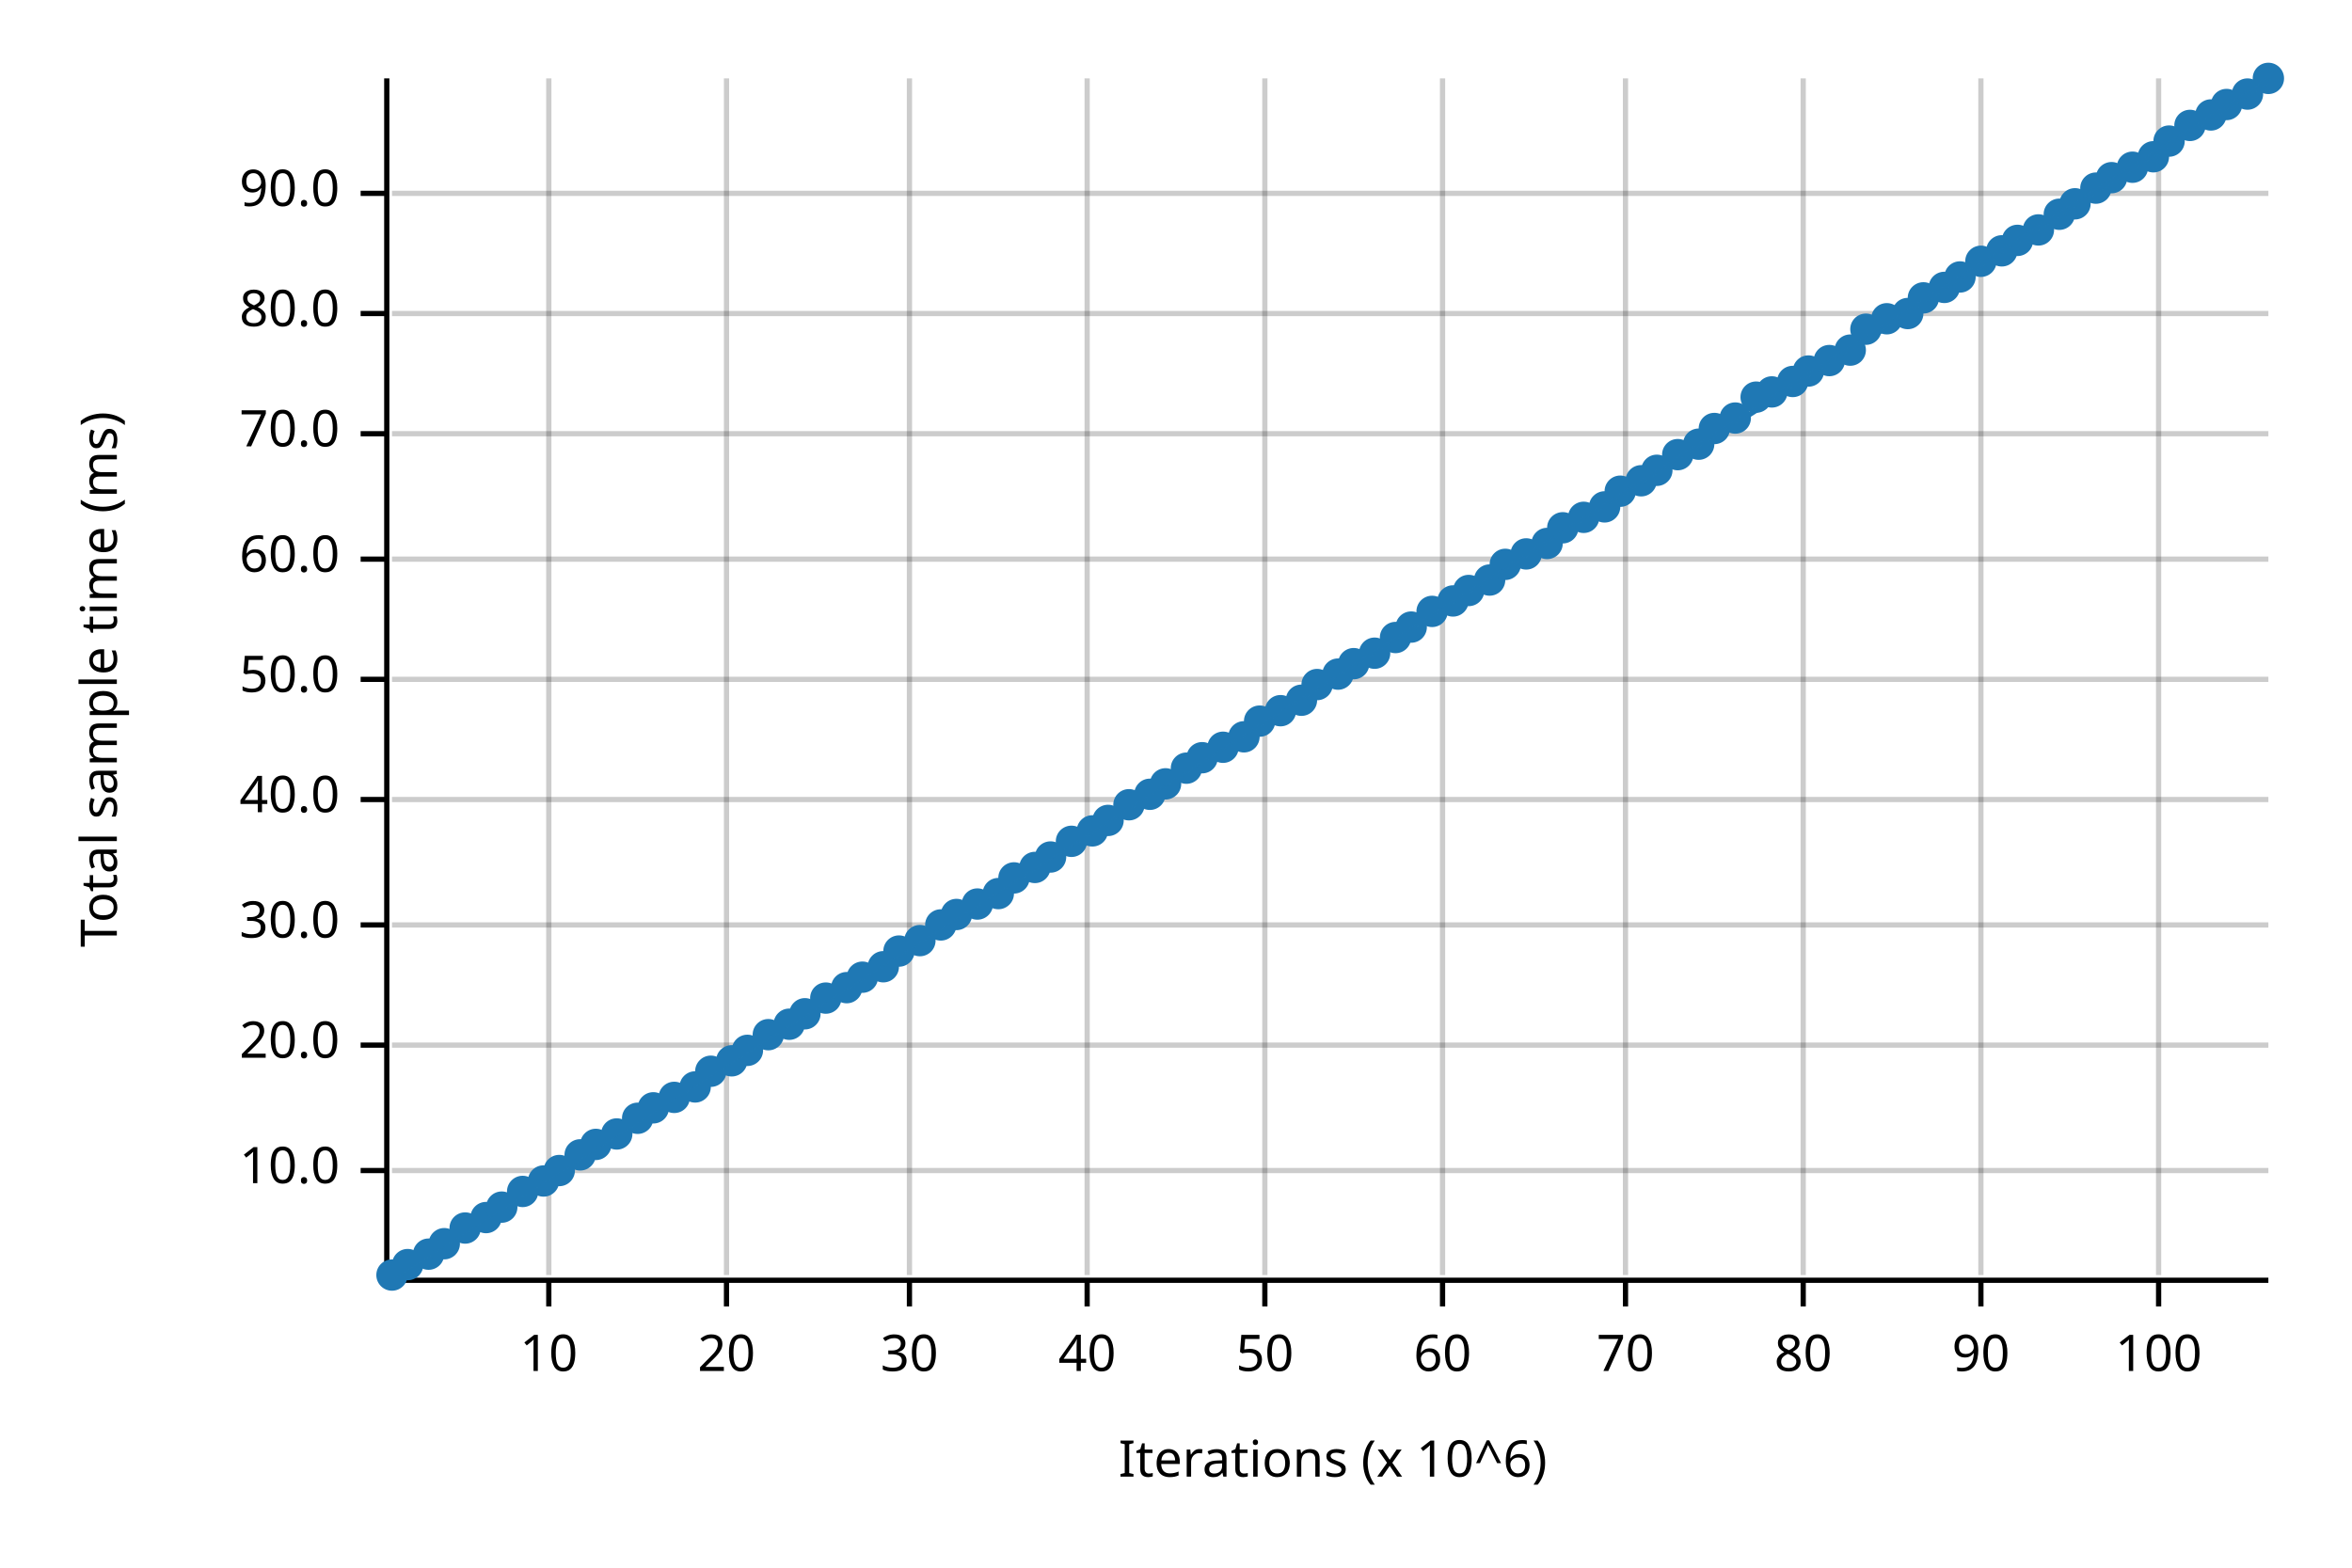
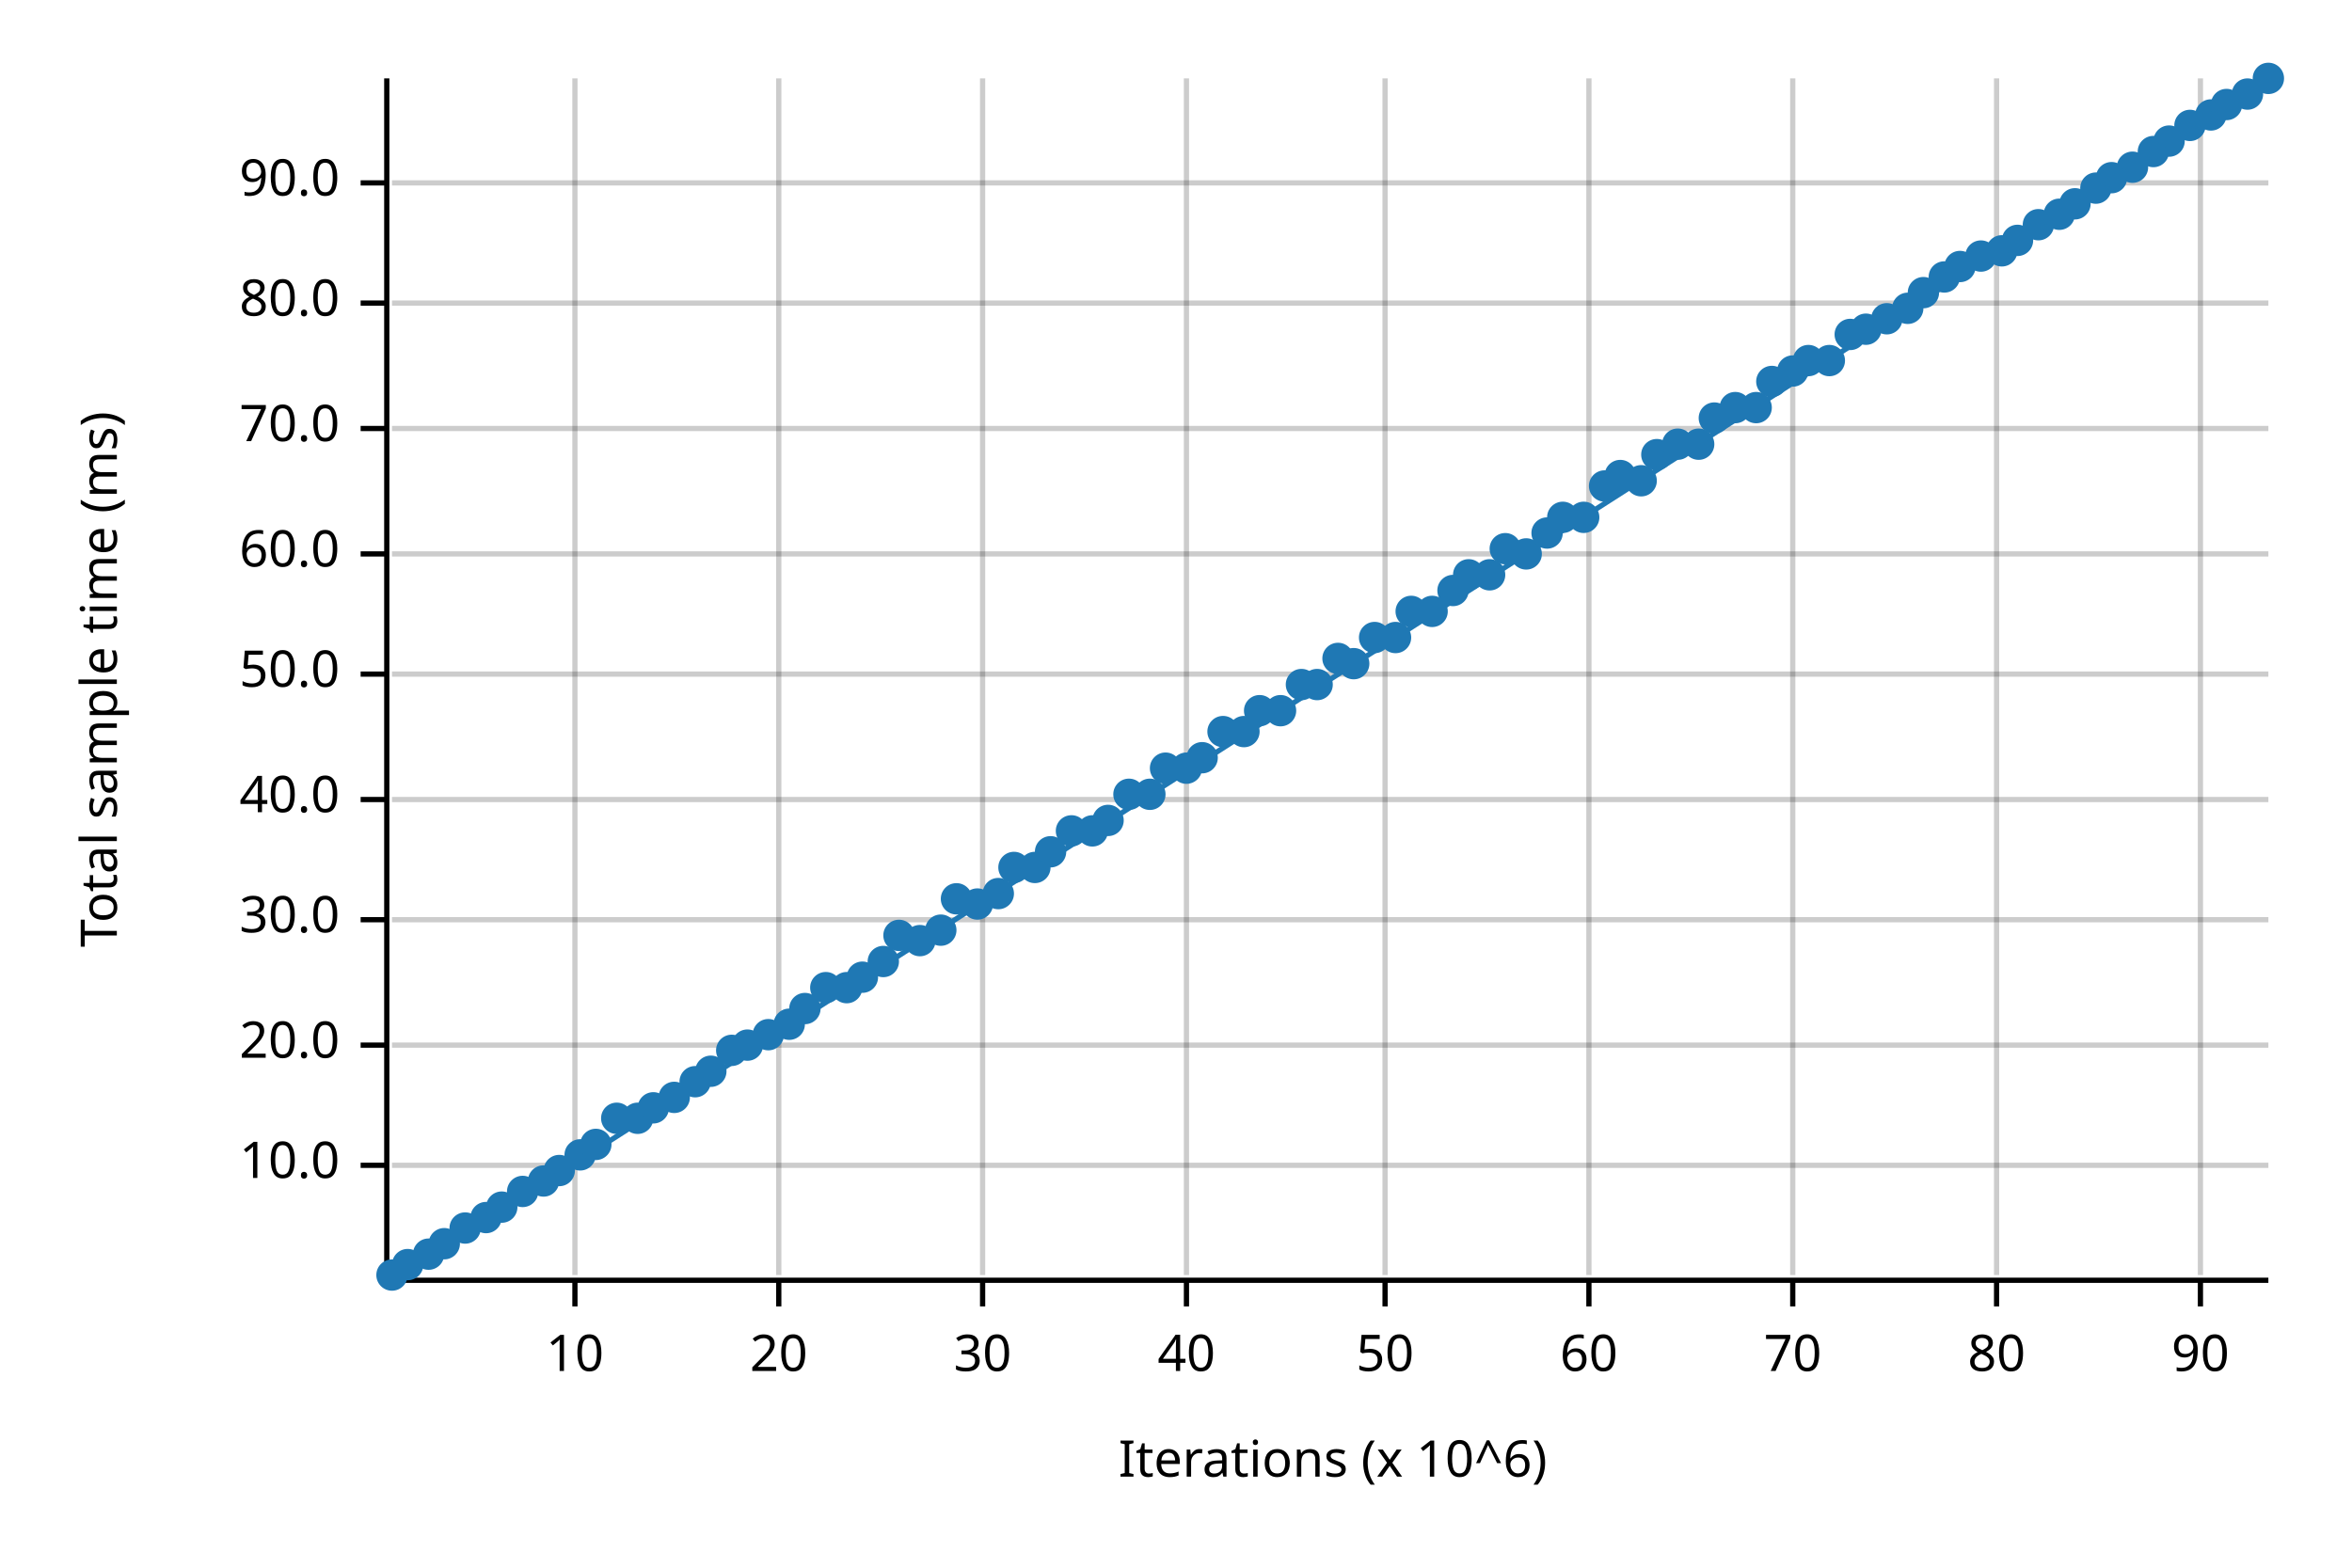
<svg xmlns="http://www.w3.org/2000/svg" width="450" height="300" viewBox="0 0 450 300">
  <text x="15" y="130" dy="0.76em" text-anchor="middle" font-family="sans-serif" font-size="9.677" opacity="1" fill="#000000" transform="rotate(270, 15, 130)">
Total sample time (ms)
</text>
  <text x="255" y="285" dy="-0.5ex" text-anchor="middle" font-family="sans-serif" font-size="9.677" opacity="1" fill="#000000">
Iterations (x 10^6)
</text>
-   <line opacity="0.2" stroke="#000000" stroke-width="1" x1="105" y1="244" x2="105" y2="15" />
-   <line opacity="0.2" stroke="#000000" stroke-width="1" x1="139" y1="244" x2="139" y2="15" />
-   <line opacity="0.2" stroke="#000000" stroke-width="1" x1="174" y1="244" x2="174" y2="15" />
-   <line opacity="0.2" stroke="#000000" stroke-width="1" x1="208" y1="244" x2="208" y2="15" />
-   <line opacity="0.2" stroke="#000000" stroke-width="1" x1="242" y1="244" x2="242" y2="15" />
-   <line opacity="0.2" stroke="#000000" stroke-width="1" x1="276" y1="244" x2="276" y2="15" />
-   <line opacity="0.2" stroke="#000000" stroke-width="1" x1="311" y1="244" x2="311" y2="15" />
-   <line opacity="0.2" stroke="#000000" stroke-width="1" x1="345" y1="244" x2="345" y2="15" />
-   <line opacity="0.2" stroke="#000000" stroke-width="1" x1="379" y1="244" x2="379" y2="15" />
-   <line opacity="0.2" stroke="#000000" stroke-width="1" x1="413" y1="244" x2="413" y2="15" />
-   <line opacity="0.2" stroke="#000000" stroke-width="1" x1="75" y1="224" x2="434" y2="224" />
+   <line opacity="0.2" stroke="#000000" stroke-width="1" x1="110" y1="244" x2="110" y2="15" />
+   <line opacity="0.2" stroke="#000000" stroke-width="1" x1="149" y1="244" x2="149" y2="15" />
+   <line opacity="0.2" stroke="#000000" stroke-width="1" x1="188" y1="244" x2="188" y2="15" />
+   <line opacity="0.2" stroke="#000000" stroke-width="1" x1="227" y1="244" x2="227" y2="15" />
+   <line opacity="0.2" stroke="#000000" stroke-width="1" x1="265" y1="244" x2="265" y2="15" />
+   <line opacity="0.2" stroke="#000000" stroke-width="1" x1="304" y1="244" x2="304" y2="15" />
+   <line opacity="0.2" stroke="#000000" stroke-width="1" x1="343" y1="244" x2="343" y2="15" />
+   <line opacity="0.2" stroke="#000000" stroke-width="1" x1="382" y1="244" x2="382" y2="15" />
+   <line opacity="0.2" stroke="#000000" stroke-width="1" x1="421" y1="244" x2="421" y2="15" />
+   <line opacity="0.2" stroke="#000000" stroke-width="1" x1="75" y1="223" x2="434" y2="223" />
  <line opacity="0.2" stroke="#000000" stroke-width="1" x1="75" y1="200" x2="434" y2="200" />
-   <line opacity="0.2" stroke="#000000" stroke-width="1" x1="75" y1="177" x2="434" y2="177" />
+   <line opacity="0.2" stroke="#000000" stroke-width="1" x1="75" y1="176" x2="434" y2="176" />
  <line opacity="0.2" stroke="#000000" stroke-width="1" x1="75" y1="153" x2="434" y2="153" />
-   <line opacity="0.2" stroke="#000000" stroke-width="1" x1="75" y1="130" x2="434" y2="130" />
-   <line opacity="0.2" stroke="#000000" stroke-width="1" x1="75" y1="107" x2="434" y2="107" />
-   <line opacity="0.2" stroke="#000000" stroke-width="1" x1="75" y1="83" x2="434" y2="83" />
-   <line opacity="0.2" stroke="#000000" stroke-width="1" x1="75" y1="60" x2="434" y2="60" />
-   <line opacity="0.2" stroke="#000000" stroke-width="1" x1="75" y1="37" x2="434" y2="37" />
+   <line opacity="0.2" stroke="#000000" stroke-width="1" x1="75" y1="129" x2="434" y2="129" />
+   <line opacity="0.2" stroke="#000000" stroke-width="1" x1="75" y1="106" x2="434" y2="106" />
+   <line opacity="0.2" stroke="#000000" stroke-width="1" x1="75" y1="82" x2="434" y2="82" />
+   <line opacity="0.2" stroke="#000000" stroke-width="1" x1="75" y1="58" x2="434" y2="58" />
+   <line opacity="0.2" stroke="#000000" stroke-width="1" x1="75" y1="35" x2="434" y2="35" />
  <polyline fill="none" opacity="1" stroke="#000000" stroke-width="1" points="74,15 74,244 " />
-   <text x="65" y="224" dy="0.5ex" text-anchor="end" font-family="sans-serif" font-size="9.677" opacity="1" fill="#000000">
+   <text x="65" y="223" dy="0.5ex" text-anchor="end" font-family="sans-serif" font-size="9.677" opacity="1" fill="#000000">
10.0
</text>
-   <polyline fill="none" opacity="1" stroke="#000000" stroke-width="1" points="69,224 74,224 " />
+   <polyline fill="none" opacity="1" stroke="#000000" stroke-width="1" points="69,223 74,223 " />
  <text x="65" y="200" dy="0.5ex" text-anchor="end" font-family="sans-serif" font-size="9.677" opacity="1" fill="#000000">
20.0
</text>
  <polyline fill="none" opacity="1" stroke="#000000" stroke-width="1" points="69,200 74,200 " />
-   <text x="65" y="177" dy="0.5ex" text-anchor="end" font-family="sans-serif" font-size="9.677" opacity="1" fill="#000000">
+   <text x="65" y="176" dy="0.5ex" text-anchor="end" font-family="sans-serif" font-size="9.677" opacity="1" fill="#000000">
30.0
</text>
-   <polyline fill="none" opacity="1" stroke="#000000" stroke-width="1" points="69,177 74,177 " />
+   <polyline fill="none" opacity="1" stroke="#000000" stroke-width="1" points="69,176 74,176 " />
  <text x="65" y="153" dy="0.5ex" text-anchor="end" font-family="sans-serif" font-size="9.677" opacity="1" fill="#000000">
40.0
</text>
  <polyline fill="none" opacity="1" stroke="#000000" stroke-width="1" points="69,153 74,153 " />
-   <text x="65" y="130" dy="0.5ex" text-anchor="end" font-family="sans-serif" font-size="9.677" opacity="1" fill="#000000">
+   <text x="65" y="129" dy="0.5ex" text-anchor="end" font-family="sans-serif" font-size="9.677" opacity="1" fill="#000000">
50.0
</text>
-   <polyline fill="none" opacity="1" stroke="#000000" stroke-width="1" points="69,130 74,130 " />
-   <text x="65" y="107" dy="0.5ex" text-anchor="end" font-family="sans-serif" font-size="9.677" opacity="1" fill="#000000">
+   <polyline fill="none" opacity="1" stroke="#000000" stroke-width="1" points="69,129 74,129 " />
+   <text x="65" y="106" dy="0.5ex" text-anchor="end" font-family="sans-serif" font-size="9.677" opacity="1" fill="#000000">
60.0
</text>
-   <polyline fill="none" opacity="1" stroke="#000000" stroke-width="1" points="69,107 74,107 " />
-   <text x="65" y="83" dy="0.5ex" text-anchor="end" font-family="sans-serif" font-size="9.677" opacity="1" fill="#000000">
+   <polyline fill="none" opacity="1" stroke="#000000" stroke-width="1" points="69,106 74,106 " />
+   <text x="65" y="82" dy="0.5ex" text-anchor="end" font-family="sans-serif" font-size="9.677" opacity="1" fill="#000000">
70.0
</text>
-   <polyline fill="none" opacity="1" stroke="#000000" stroke-width="1" points="69,83 74,83 " />
-   <text x="65" y="60" dy="0.5ex" text-anchor="end" font-family="sans-serif" font-size="9.677" opacity="1" fill="#000000">
+   <polyline fill="none" opacity="1" stroke="#000000" stroke-width="1" points="69,82 74,82 " />
+   <text x="65" y="58" dy="0.5ex" text-anchor="end" font-family="sans-serif" font-size="9.677" opacity="1" fill="#000000">
80.0
</text>
-   <polyline fill="none" opacity="1" stroke="#000000" stroke-width="1" points="69,60 74,60 " />
-   <text x="65" y="37" dy="0.5ex" text-anchor="end" font-family="sans-serif" font-size="9.677" opacity="1" fill="#000000">
+   <polyline fill="none" opacity="1" stroke="#000000" stroke-width="1" points="69,58 74,58 " />
+   <text x="65" y="35" dy="0.5ex" text-anchor="end" font-family="sans-serif" font-size="9.677" opacity="1" fill="#000000">
90.0
</text>
-   <polyline fill="none" opacity="1" stroke="#000000" stroke-width="1" points="69,37 74,37 " />
+   <polyline fill="none" opacity="1" stroke="#000000" stroke-width="1" points="69,35 74,35 " />
  <polyline fill="none" opacity="1" stroke="#000000" stroke-width="1" points="75,245 434,245 " />
-   <text x="105" y="255" dy="0.76em" text-anchor="middle" font-family="sans-serif" font-size="9.677" opacity="1" fill="#000000">
+   <text x="110" y="255" dy="0.76em" text-anchor="middle" font-family="sans-serif" font-size="9.677" opacity="1" fill="#000000">
10
</text>
-   <polyline fill="none" opacity="1" stroke="#000000" stroke-width="1" points="105,245 105,250 " />
-   <text x="139" y="255" dy="0.76em" text-anchor="middle" font-family="sans-serif" font-size="9.677" opacity="1" fill="#000000">
+   <polyline fill="none" opacity="1" stroke="#000000" stroke-width="1" points="110,245 110,250 " />
+   <text x="149" y="255" dy="0.76em" text-anchor="middle" font-family="sans-serif" font-size="9.677" opacity="1" fill="#000000">
20
</text>
-   <polyline fill="none" opacity="1" stroke="#000000" stroke-width="1" points="139,245 139,250 " />
-   <text x="174" y="255" dy="0.76em" text-anchor="middle" font-family="sans-serif" font-size="9.677" opacity="1" fill="#000000">
+   <polyline fill="none" opacity="1" stroke="#000000" stroke-width="1" points="149,245 149,250 " />
+   <text x="188" y="255" dy="0.76em" text-anchor="middle" font-family="sans-serif" font-size="9.677" opacity="1" fill="#000000">
30
</text>
-   <polyline fill="none" opacity="1" stroke="#000000" stroke-width="1" points="174,245 174,250 " />
-   <text x="208" y="255" dy="0.76em" text-anchor="middle" font-family="sans-serif" font-size="9.677" opacity="1" fill="#000000">
+   <polyline fill="none" opacity="1" stroke="#000000" stroke-width="1" points="188,245 188,250 " />
+   <text x="227" y="255" dy="0.76em" text-anchor="middle" font-family="sans-serif" font-size="9.677" opacity="1" fill="#000000">
40
</text>
-   <polyline fill="none" opacity="1" stroke="#000000" stroke-width="1" points="208,245 208,250 " />
-   <text x="242" y="255" dy="0.76em" text-anchor="middle" font-family="sans-serif" font-size="9.677" opacity="1" fill="#000000">
+   <polyline fill="none" opacity="1" stroke="#000000" stroke-width="1" points="227,245 227,250 " />
+   <text x="265" y="255" dy="0.76em" text-anchor="middle" font-family="sans-serif" font-size="9.677" opacity="1" fill="#000000">
50
</text>
-   <polyline fill="none" opacity="1" stroke="#000000" stroke-width="1" points="242,245 242,250 " />
-   <text x="276" y="255" dy="0.76em" text-anchor="middle" font-family="sans-serif" font-size="9.677" opacity="1" fill="#000000">
+   <polyline fill="none" opacity="1" stroke="#000000" stroke-width="1" points="265,245 265,250 " />
+   <text x="304" y="255" dy="0.76em" text-anchor="middle" font-family="sans-serif" font-size="9.677" opacity="1" fill="#000000">
60
</text>
-   <polyline fill="none" opacity="1" stroke="#000000" stroke-width="1" points="276,245 276,250 " />
-   <text x="311" y="255" dy="0.76em" text-anchor="middle" font-family="sans-serif" font-size="9.677" opacity="1" fill="#000000">
+   <polyline fill="none" opacity="1" stroke="#000000" stroke-width="1" points="304,245 304,250 " />
+   <text x="343" y="255" dy="0.76em" text-anchor="middle" font-family="sans-serif" font-size="9.677" opacity="1" fill="#000000">
70
</text>
-   <polyline fill="none" opacity="1" stroke="#000000" stroke-width="1" points="311,245 311,250 " />
-   <text x="345" y="255" dy="0.76em" text-anchor="middle" font-family="sans-serif" font-size="9.677" opacity="1" fill="#000000">
+   <polyline fill="none" opacity="1" stroke="#000000" stroke-width="1" points="343,245 343,250 " />
+   <text x="382" y="255" dy="0.76em" text-anchor="middle" font-family="sans-serif" font-size="9.677" opacity="1" fill="#000000">
80
</text>
-   <polyline fill="none" opacity="1" stroke="#000000" stroke-width="1" points="345,245 345,250 " />
-   <text x="379" y="255" dy="0.76em" text-anchor="middle" font-family="sans-serif" font-size="9.677" opacity="1" fill="#000000">
+   <polyline fill="none" opacity="1" stroke="#000000" stroke-width="1" points="382,245 382,250 " />
+   <text x="421" y="255" dy="0.76em" text-anchor="middle" font-family="sans-serif" font-size="9.677" opacity="1" fill="#000000">
90
</text>
-   <polyline fill="none" opacity="1" stroke="#000000" stroke-width="1" points="379,245 379,250 " />
-   <text x="413" y="255" dy="0.76em" text-anchor="middle" font-family="sans-serif" font-size="9.677" opacity="1" fill="#000000">
- 100
- </text>
-   <polyline fill="none" opacity="1" stroke="#000000" stroke-width="1" points="413,245 413,250 " />
+   <polyline fill="none" opacity="1" stroke="#000000" stroke-width="1" points="421,245 421,250 " />
  <circle cx="75" cy="244" r="3" opacity="1" fill="#1F78B4" stroke="none" stroke-width="1" />
  <circle cx="78" cy="242" r="3" opacity="1" fill="#1F78B4" stroke="none" stroke-width="1" />
  <circle cx="82" cy="240" r="3" opacity="1" fill="#1F78B4" stroke="none" stroke-width="1" />
  <circle cx="85" cy="238" r="3" opacity="1" fill="#1F78B4" stroke="none" stroke-width="1" />
  <circle cx="89" cy="235" r="3" opacity="1" fill="#1F78B4" stroke="none" stroke-width="1" />
  <circle cx="93" cy="233" r="3" opacity="1" fill="#1F78B4" stroke="none" stroke-width="1" />
  <circle cx="96" cy="231" r="3" opacity="1" fill="#1F78B4" stroke="none" stroke-width="1" />
  <circle cx="100" cy="228" r="3" opacity="1" fill="#1F78B4" stroke="none" stroke-width="1" />
  <circle cx="104" cy="226" r="3" opacity="1" fill="#1F78B4" stroke="none" stroke-width="1" />
  <circle cx="107" cy="224" r="3" opacity="1" fill="#1F78B4" stroke="none" stroke-width="1" />
  <circle cx="111" cy="221" r="3" opacity="1" fill="#1F78B4" stroke="none" stroke-width="1" />
  <circle cx="114" cy="219" r="3" opacity="1" fill="#1F78B4" stroke="none" stroke-width="1" />
-   <circle cx="118" cy="217" r="3" opacity="1" fill="#1F78B4" stroke="none" stroke-width="1" />
+   <circle cx="118" cy="214" r="3" opacity="1" fill="#1F78B4" stroke="none" stroke-width="1" />
  <circle cx="122" cy="214" r="3" opacity="1" fill="#1F78B4" stroke="none" stroke-width="1" />
  <circle cx="125" cy="212" r="3" opacity="1" fill="#1F78B4" stroke="none" stroke-width="1" />
  <circle cx="129" cy="210" r="3" opacity="1" fill="#1F78B4" stroke="none" stroke-width="1" />
-   <circle cx="133" cy="208" r="3" opacity="1" fill="#1F78B4" stroke="none" stroke-width="1" />
+   <circle cx="133" cy="207" r="3" opacity="1" fill="#1F78B4" stroke="none" stroke-width="1" />
  <circle cx="136" cy="205" r="3" opacity="1" fill="#1F78B4" stroke="none" stroke-width="1" />
-   <circle cx="140" cy="203" r="3" opacity="1" fill="#1F78B4" stroke="none" stroke-width="1" />
-   <circle cx="143" cy="201" r="3" opacity="1" fill="#1F78B4" stroke="none" stroke-width="1" />
+   <circle cx="140" cy="201" r="3" opacity="1" fill="#1F78B4" stroke="none" stroke-width="1" />
+   <circle cx="143" cy="200" r="3" opacity="1" fill="#1F78B4" stroke="none" stroke-width="1" />
  <circle cx="147" cy="198" r="3" opacity="1" fill="#1F78B4" stroke="none" stroke-width="1" />
  <circle cx="151" cy="196" r="3" opacity="1" fill="#1F78B4" stroke="none" stroke-width="1" />
-   <circle cx="154" cy="194" r="3" opacity="1" fill="#1F78B4" stroke="none" stroke-width="1" />
-   <circle cx="158" cy="191" r="3" opacity="1" fill="#1F78B4" stroke="none" stroke-width="1" />
+   <circle cx="154" cy="193" r="3" opacity="1" fill="#1F78B4" stroke="none" stroke-width="1" />
+   <circle cx="158" cy="189" r="3" opacity="1" fill="#1F78B4" stroke="none" stroke-width="1" />
  <circle cx="162" cy="189" r="3" opacity="1" fill="#1F78B4" stroke="none" stroke-width="1" />
  <circle cx="165" cy="187" r="3" opacity="1" fill="#1F78B4" stroke="none" stroke-width="1" />
-   <circle cx="169" cy="185" r="3" opacity="1" fill="#1F78B4" stroke="none" stroke-width="1" />
-   <circle cx="172" cy="182" r="3" opacity="1" fill="#1F78B4" stroke="none" stroke-width="1" />
+   <circle cx="169" cy="184" r="3" opacity="1" fill="#1F78B4" stroke="none" stroke-width="1" />
+   <circle cx="172" cy="179" r="3" opacity="1" fill="#1F78B4" stroke="none" stroke-width="1" />
  <circle cx="176" cy="180" r="3" opacity="1" fill="#1F78B4" stroke="none" stroke-width="1" />
-   <circle cx="180" cy="177" r="3" opacity="1" fill="#1F78B4" stroke="none" stroke-width="1" />
-   <circle cx="183" cy="175" r="3" opacity="1" fill="#1F78B4" stroke="none" stroke-width="1" />
+   <circle cx="180" cy="178" r="3" opacity="1" fill="#1F78B4" stroke="none" stroke-width="1" />
+   <circle cx="183" cy="172" r="3" opacity="1" fill="#1F78B4" stroke="none" stroke-width="1" />
  <circle cx="187" cy="173" r="3" opacity="1" fill="#1F78B4" stroke="none" stroke-width="1" />
  <circle cx="191" cy="171" r="3" opacity="1" fill="#1F78B4" stroke="none" stroke-width="1" />
-   <circle cx="194" cy="168" r="3" opacity="1" fill="#1F78B4" stroke="none" stroke-width="1" />
+   <circle cx="194" cy="166" r="3" opacity="1" fill="#1F78B4" stroke="none" stroke-width="1" />
  <circle cx="198" cy="166" r="3" opacity="1" fill="#1F78B4" stroke="none" stroke-width="1" />
-   <circle cx="201" cy="164" r="3" opacity="1" fill="#1F78B4" stroke="none" stroke-width="1" />
-   <circle cx="205" cy="161" r="3" opacity="1" fill="#1F78B4" stroke="none" stroke-width="1" />
+   <circle cx="201" cy="163" r="3" opacity="1" fill="#1F78B4" stroke="none" stroke-width="1" />
+   <circle cx="205" cy="159" r="3" opacity="1" fill="#1F78B4" stroke="none" stroke-width="1" />
  <circle cx="209" cy="159" r="3" opacity="1" fill="#1F78B4" stroke="none" stroke-width="1" />
  <circle cx="212" cy="157" r="3" opacity="1" fill="#1F78B4" stroke="none" stroke-width="1" />
-   <circle cx="216" cy="154" r="3" opacity="1" fill="#1F78B4" stroke="none" stroke-width="1" />
+   <circle cx="216" cy="152" r="3" opacity="1" fill="#1F78B4" stroke="none" stroke-width="1" />
  <circle cx="220" cy="152" r="3" opacity="1" fill="#1F78B4" stroke="none" stroke-width="1" />
-   <circle cx="223" cy="150" r="3" opacity="1" fill="#1F78B4" stroke="none" stroke-width="1" />
+   <circle cx="223" cy="147" r="3" opacity="1" fill="#1F78B4" stroke="none" stroke-width="1" />
  <circle cx="227" cy="147" r="3" opacity="1" fill="#1F78B4" stroke="none" stroke-width="1" />
  <circle cx="230" cy="145" r="3" opacity="1" fill="#1F78B4" stroke="none" stroke-width="1" />
-   <circle cx="234" cy="143" r="3" opacity="1" fill="#1F78B4" stroke="none" stroke-width="1" />
-   <circle cx="238" cy="141" r="3" opacity="1" fill="#1F78B4" stroke="none" stroke-width="1" />
-   <circle cx="241" cy="138" r="3" opacity="1" fill="#1F78B4" stroke="none" stroke-width="1" />
+   <circle cx="234" cy="140" r="3" opacity="1" fill="#1F78B4" stroke="none" stroke-width="1" />
+   <circle cx="238" cy="140" r="3" opacity="1" fill="#1F78B4" stroke="none" stroke-width="1" />
+   <circle cx="241" cy="136" r="3" opacity="1" fill="#1F78B4" stroke="none" stroke-width="1" />
  <circle cx="245" cy="136" r="3" opacity="1" fill="#1F78B4" stroke="none" stroke-width="1" />
-   <circle cx="249" cy="134" r="3" opacity="1" fill="#1F78B4" stroke="none" stroke-width="1" />
+   <circle cx="249" cy="131" r="3" opacity="1" fill="#1F78B4" stroke="none" stroke-width="1" />
  <circle cx="252" cy="131" r="3" opacity="1" fill="#1F78B4" stroke="none" stroke-width="1" />
-   <circle cx="256" cy="129" r="3" opacity="1" fill="#1F78B4" stroke="none" stroke-width="1" />
+   <circle cx="256" cy="126" r="3" opacity="1" fill="#1F78B4" stroke="none" stroke-width="1" />
  <circle cx="259" cy="127" r="3" opacity="1" fill="#1F78B4" stroke="none" stroke-width="1" />
-   <circle cx="263" cy="125" r="3" opacity="1" fill="#1F78B4" stroke="none" stroke-width="1" />
+   <circle cx="263" cy="122" r="3" opacity="1" fill="#1F78B4" stroke="none" stroke-width="1" />
  <circle cx="267" cy="122" r="3" opacity="1" fill="#1F78B4" stroke="none" stroke-width="1" />
-   <circle cx="270" cy="120" r="3" opacity="1" fill="#1F78B4" stroke="none" stroke-width="1" />
+   <circle cx="270" cy="117" r="3" opacity="1" fill="#1F78B4" stroke="none" stroke-width="1" />
  <circle cx="274" cy="117" r="3" opacity="1" fill="#1F78B4" stroke="none" stroke-width="1" />
-   <circle cx="278" cy="115" r="3" opacity="1" fill="#1F78B4" stroke="none" stroke-width="1" />
-   <circle cx="281" cy="113" r="3" opacity="1" fill="#1F78B4" stroke="none" stroke-width="1" />
-   <circle cx="285" cy="111" r="3" opacity="1" fill="#1F78B4" stroke="none" stroke-width="1" />
-   <circle cx="288" cy="108" r="3" opacity="1" fill="#1F78B4" stroke="none" stroke-width="1" />
+   <circle cx="278" cy="113" r="3" opacity="1" fill="#1F78B4" stroke="none" stroke-width="1" />
+   <circle cx="281" cy="110" r="3" opacity="1" fill="#1F78B4" stroke="none" stroke-width="1" />
+   <circle cx="285" cy="110" r="3" opacity="1" fill="#1F78B4" stroke="none" stroke-width="1" />
+   <circle cx="288" cy="105" r="3" opacity="1" fill="#1F78B4" stroke="none" stroke-width="1" />
  <circle cx="292" cy="106" r="3" opacity="1" fill="#1F78B4" stroke="none" stroke-width="1" />
-   <circle cx="296" cy="104" r="3" opacity="1" fill="#1F78B4" stroke="none" stroke-width="1" />
-   <circle cx="299" cy="101" r="3" opacity="1" fill="#1F78B4" stroke="none" stroke-width="1" />
+   <circle cx="296" cy="102" r="3" opacity="1" fill="#1F78B4" stroke="none" stroke-width="1" />
+   <circle cx="299" cy="99" r="3" opacity="1" fill="#1F78B4" stroke="none" stroke-width="1" />
  <circle cx="303" cy="99" r="3" opacity="1" fill="#1F78B4" stroke="none" stroke-width="1" />
-   <circle cx="307" cy="97" r="3" opacity="1" fill="#1F78B4" stroke="none" stroke-width="1" />
-   <circle cx="310" cy="94" r="3" opacity="1" fill="#1F78B4" stroke="none" stroke-width="1" />
+   <circle cx="307" cy="93" r="3" opacity="1" fill="#1F78B4" stroke="none" stroke-width="1" />
+   <circle cx="310" cy="91" r="3" opacity="1" fill="#1F78B4" stroke="none" stroke-width="1" />
  <circle cx="314" cy="92" r="3" opacity="1" fill="#1F78B4" stroke="none" stroke-width="1" />
-   <circle cx="317" cy="90" r="3" opacity="1" fill="#1F78B4" stroke="none" stroke-width="1" />
-   <circle cx="321" cy="87" r="3" opacity="1" fill="#1F78B4" stroke="none" stroke-width="1" />
+   <circle cx="317" cy="87" r="3" opacity="1" fill="#1F78B4" stroke="none" stroke-width="1" />
+   <circle cx="321" cy="85" r="3" opacity="1" fill="#1F78B4" stroke="none" stroke-width="1" />
  <circle cx="325" cy="85" r="3" opacity="1" fill="#1F78B4" stroke="none" stroke-width="1" />
-   <circle cx="328" cy="82" r="3" opacity="1" fill="#1F78B4" stroke="none" stroke-width="1" />
-   <circle cx="332" cy="80" r="3" opacity="1" fill="#1F78B4" stroke="none" stroke-width="1" />
-   <circle cx="336" cy="76" r="3" opacity="1" fill="#1F78B4" stroke="none" stroke-width="1" />
-   <circle cx="339" cy="75" r="3" opacity="1" fill="#1F78B4" stroke="none" stroke-width="1" />
-   <circle cx="343" cy="73" r="3" opacity="1" fill="#1F78B4" stroke="none" stroke-width="1" />
-   <circle cx="346" cy="71" r="3" opacity="1" fill="#1F78B4" stroke="none" stroke-width="1" />
+   <circle cx="328" cy="80" r="3" opacity="1" fill="#1F78B4" stroke="none" stroke-width="1" />
+   <circle cx="332" cy="78" r="3" opacity="1" fill="#1F78B4" stroke="none" stroke-width="1" />
+   <circle cx="336" cy="78" r="3" opacity="1" fill="#1F78B4" stroke="none" stroke-width="1" />
+   <circle cx="339" cy="73" r="3" opacity="1" fill="#1F78B4" stroke="none" stroke-width="1" />
+   <circle cx="343" cy="71" r="3" opacity="1" fill="#1F78B4" stroke="none" stroke-width="1" />
+   <circle cx="346" cy="69" r="3" opacity="1" fill="#1F78B4" stroke="none" stroke-width="1" />
  <circle cx="350" cy="69" r="3" opacity="1" fill="#1F78B4" stroke="none" stroke-width="1" />
-   <circle cx="354" cy="67" r="3" opacity="1" fill="#1F78B4" stroke="none" stroke-width="1" />
+   <circle cx="354" cy="64" r="3" opacity="1" fill="#1F78B4" stroke="none" stroke-width="1" />
  <circle cx="357" cy="63" r="3" opacity="1" fill="#1F78B4" stroke="none" stroke-width="1" />
  <circle cx="361" cy="61" r="3" opacity="1" fill="#1F78B4" stroke="none" stroke-width="1" />
-   <circle cx="365" cy="60" r="3" opacity="1" fill="#1F78B4" stroke="none" stroke-width="1" />
-   <circle cx="368" cy="57" r="3" opacity="1" fill="#1F78B4" stroke="none" stroke-width="1" />
-   <circle cx="372" cy="55" r="3" opacity="1" fill="#1F78B4" stroke="none" stroke-width="1" />
-   <circle cx="375" cy="53" r="3" opacity="1" fill="#1F78B4" stroke="none" stroke-width="1" />
-   <circle cx="379" cy="50" r="3" opacity="1" fill="#1F78B4" stroke="none" stroke-width="1" />
+   <circle cx="365" cy="59" r="3" opacity="1" fill="#1F78B4" stroke="none" stroke-width="1" />
+   <circle cx="368" cy="56" r="3" opacity="1" fill="#1F78B4" stroke="none" stroke-width="1" />
+   <circle cx="372" cy="53" r="3" opacity="1" fill="#1F78B4" stroke="none" stroke-width="1" />
+   <circle cx="375" cy="51" r="3" opacity="1" fill="#1F78B4" stroke="none" stroke-width="1" />
+   <circle cx="379" cy="49" r="3" opacity="1" fill="#1F78B4" stroke="none" stroke-width="1" />
  <circle cx="383" cy="48" r="3" opacity="1" fill="#1F78B4" stroke="none" stroke-width="1" />
  <circle cx="386" cy="46" r="3" opacity="1" fill="#1F78B4" stroke="none" stroke-width="1" />
-   <circle cx="390" cy="44" r="3" opacity="1" fill="#1F78B4" stroke="none" stroke-width="1" />
+   <circle cx="390" cy="43" r="3" opacity="1" fill="#1F78B4" stroke="none" stroke-width="1" />
  <circle cx="394" cy="41" r="3" opacity="1" fill="#1F78B4" stroke="none" stroke-width="1" />
  <circle cx="397" cy="39" r="3" opacity="1" fill="#1F78B4" stroke="none" stroke-width="1" />
  <circle cx="401" cy="36" r="3" opacity="1" fill="#1F78B4" stroke="none" stroke-width="1" />
  <circle cx="404" cy="34" r="3" opacity="1" fill="#1F78B4" stroke="none" stroke-width="1" />
  <circle cx="408" cy="32" r="3" opacity="1" fill="#1F78B4" stroke="none" stroke-width="1" />
-   <circle cx="412" cy="30" r="3" opacity="1" fill="#1F78B4" stroke="none" stroke-width="1" />
+   <circle cx="412" cy="29" r="3" opacity="1" fill="#1F78B4" stroke="none" stroke-width="1" />
  <circle cx="415" cy="27" r="3" opacity="1" fill="#1F78B4" stroke="none" stroke-width="1" />
  <circle cx="419" cy="24" r="3" opacity="1" fill="#1F78B4" stroke="none" stroke-width="1" />
  <circle cx="423" cy="22" r="3" opacity="1" fill="#1F78B4" stroke="none" stroke-width="1" />
  <circle cx="426" cy="20" r="3" opacity="1" fill="#1F78B4" stroke="none" stroke-width="1" />
  <circle cx="430" cy="18" r="3" opacity="1" fill="#1F78B4" stroke="none" stroke-width="1" />
  <circle cx="434" cy="15" r="3" opacity="1" fill="#1F78B4" stroke="none" stroke-width="1" />
-   <polyline fill="none" opacity="1" stroke="#1F78B4" stroke-width="1" points="75,245 434,16 " />
-   <polygon opacity="0.25" fill="#1F78B4" points="75,245 434,16 434,15 " />
+   <polyline fill="none" opacity="1" stroke="#1F78B4" stroke-width="1" points="75,245 434,15 " />
+   <polygon opacity="0.25" fill="#1F78B4" points="75,245 434,15 434,15 " />
</svg>
